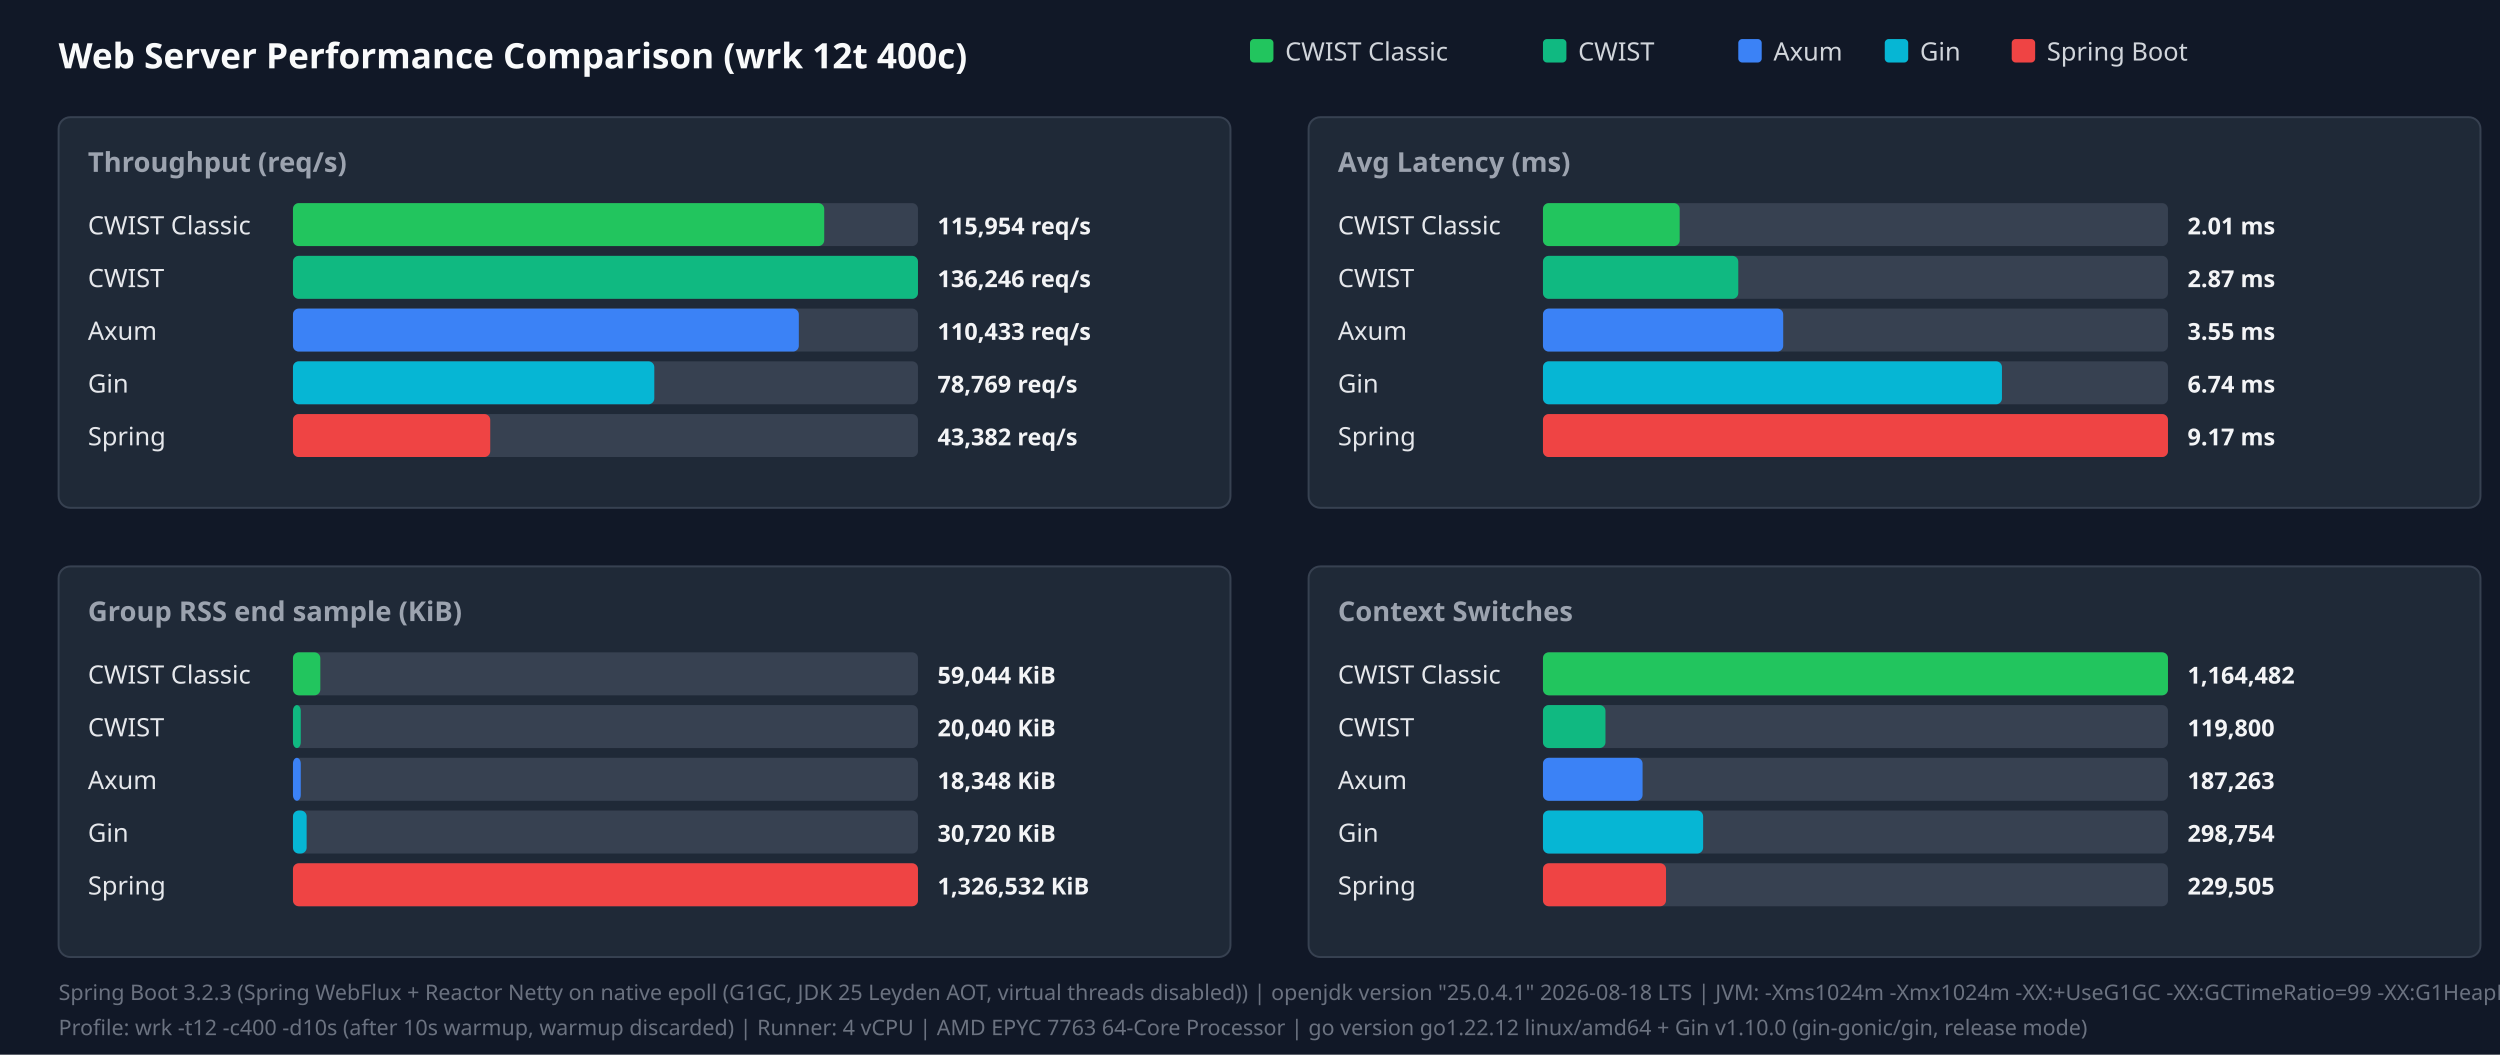
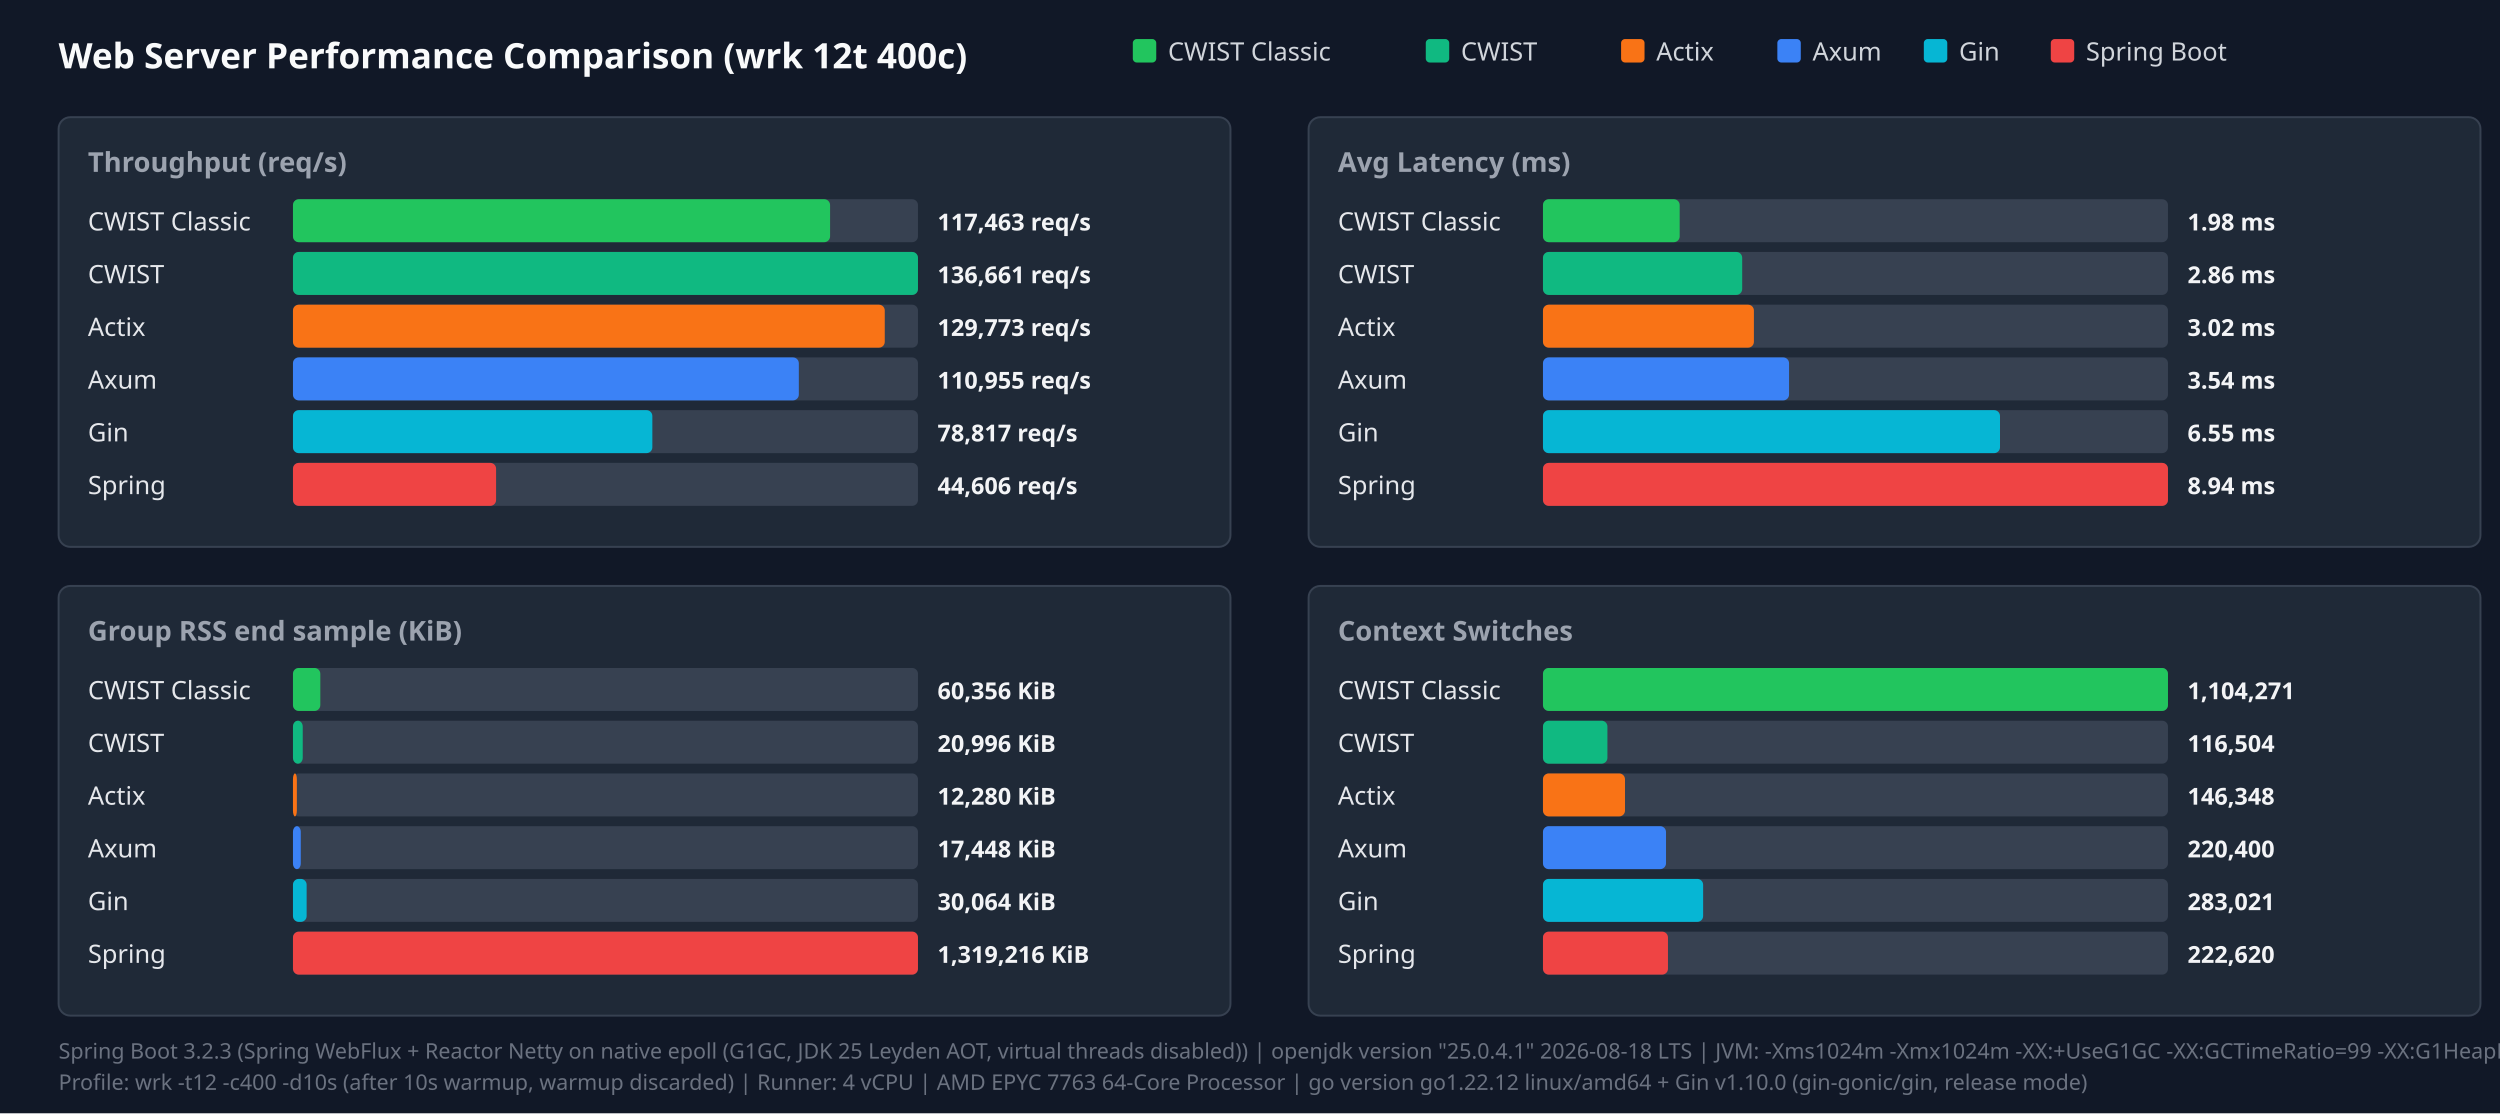
- <svg xmlns="http://www.w3.org/2000/svg" width="1280" height="540" viewBox="0 0 1280 540">
+ <svg xmlns="http://www.w3.org/2000/svg" width="1280" height="570" viewBox="0 0 1280 570">
  <style>.title{font:18px sans-serif;font-weight:bold;fill:#f9fafb}.panel-title{font:14px sans-serif;font-weight:600;fill:#9ca3af}.legend{font:13px sans-serif;fill:#d1d5db}.bar-label{font:13px sans-serif;font-weight:500;fill:#e5e7eb}.bar-val{font:12px sans-serif;font-weight:bold;fill:#f3f4f6}.footer{font:11px sans-serif;fill:#6b7280}</style>
  <rect width="100%" height="100%" fill="#111827" />
  <text x="30" y="35" class="title">Web Server Performance Comparison (wrk 12t 400c)</text>
-   <rect x="640" y="20" width="12" height="12" fill="#22c55e" rx="2" />
-   <text x="658" y="31" class="legend">CWIST Classic</text>
-   <rect x="790" y="20" width="12" height="12" fill="#10b981" rx="2" />
-   <text x="808" y="31" class="legend">CWIST</text>
-   <rect x="890" y="20" width="12" height="12" fill="#3b82f6" rx="2" />
-   <text x="908" y="31" class="legend">Axum</text>
-   <rect x="965" y="20" width="12" height="12" fill="#06b6d4" rx="2" />
-   <text x="983" y="31" class="legend">Gin</text>
-   <rect x="1030" y="20" width="12" height="12" fill="#ef4444" rx="2" />
-   <text x="1048" y="31" class="legend">Spring Boot</text>
-   <rect x="30" y="60" width="600" height="200" fill="#1f2937" rx="6" stroke="#374151" />
+   <rect x="580" y="20" width="12" height="12" fill="#22c55e" rx="2" />
+   <text x="598" y="31" class="legend">CWIST Classic</text>
+   <rect x="730" y="20" width="12" height="12" fill="#10b981" rx="2" />
+   <text x="748" y="31" class="legend">CWIST</text>
+   <rect x="830" y="20" width="12" height="12" fill="#f97316" rx="2" />
+   <text x="848" y="31" class="legend">Actix</text>
+   <rect x="910" y="20" width="12" height="12" fill="#3b82f6" rx="2" />
+   <text x="928" y="31" class="legend">Axum</text>
+   <rect x="985" y="20" width="12" height="12" fill="#06b6d4" rx="2" />
+   <text x="1003" y="31" class="legend">Gin</text>
+   <rect x="1050" y="20" width="12" height="12" fill="#ef4444" rx="2" />
+   <text x="1068" y="31" class="legend">Spring Boot</text>
+   <rect x="30" y="60" width="600" height="220" fill="#1f2937" rx="6" stroke="#374151" />
  <text x="45" y="88" class="panel-title">Throughput (req/s)</text>
-   <text x="45" y="120" class="bar-label">CWIST Classic</text>
-   <rect x="150" y="104" width="320" height="22" fill="#374151" rx="3" />
-   <rect x="150" y="104" width="272" height="22" fill="#22c55e" rx="3" />
-   <text x="480" y="120" class="bar-val">115,954 req/s</text>
-   <text x="45" y="147" class="bar-label">CWIST</text>
-   <rect x="150" y="131" width="320" height="22" fill="#374151" rx="3" />
-   <rect x="150" y="131" width="320" height="22" fill="#10b981" rx="3" />
-   <text x="480" y="147" class="bar-val">136,246 req/s</text>
-   <text x="45" y="174" class="bar-label">Axum</text>
-   <rect x="150" y="158" width="320" height="22" fill="#374151" rx="3" />
-   <rect x="150" y="158" width="259" height="22" fill="#3b82f6" rx="3" />
-   <text x="480" y="174" class="bar-val">110,433 req/s</text>
-   <text x="45" y="201" class="bar-label">Gin</text>
-   <rect x="150" y="185" width="320" height="22" fill="#374151" rx="3" />
-   <rect x="150" y="185" width="185" height="22" fill="#06b6d4" rx="3" />
-   <text x="480" y="201" class="bar-val">78,769 req/s</text>
-   <text x="45" y="228" class="bar-label">Spring</text>
-   <rect x="150" y="212" width="320" height="22" fill="#374151" rx="3" />
-   <rect x="150" y="212" width="101" height="22" fill="#ef4444" rx="3" />
-   <text x="480" y="228" class="bar-val">43,382 req/s</text>
-   <rect x="670" y="60" width="600" height="200" fill="#1f2937" rx="6" stroke="#374151" />
+   <text x="45" y="118" class="bar-label">CWIST Classic</text>
+   <rect x="150" y="102" width="320" height="22" fill="#374151" rx="3" />
+   <rect x="150" y="102" width="275" height="22" fill="#22c55e" rx="3" />
+   <text x="480" y="118" class="bar-val">117,463 req/s</text>
+   <text x="45" y="145" class="bar-label">CWIST</text>
+   <rect x="150" y="129" width="320" height="22" fill="#374151" rx="3" />
+   <rect x="150" y="129" width="320" height="22" fill="#10b981" rx="3" />
+   <text x="480" y="145" class="bar-val">136,661 req/s</text>
+   <text x="45" y="172" class="bar-label">Actix</text>
+   <rect x="150" y="156" width="320" height="22" fill="#374151" rx="3" />
+   <rect x="150" y="156" width="303" height="22" fill="#f97316" rx="3" />
+   <text x="480" y="172" class="bar-val">129,773 req/s</text>
+   <text x="45" y="199" class="bar-label">Axum</text>
+   <rect x="150" y="183" width="320" height="22" fill="#374151" rx="3" />
+   <rect x="150" y="183" width="259" height="22" fill="#3b82f6" rx="3" />
+   <text x="480" y="199" class="bar-val">110,955 req/s</text>
+   <text x="45" y="226" class="bar-label">Gin</text>
+   <rect x="150" y="210" width="320" height="22" fill="#374151" rx="3" />
+   <rect x="150" y="210" width="184" height="22" fill="#06b6d4" rx="3" />
+   <text x="480" y="226" class="bar-val">78,817 req/s</text>
+   <text x="45" y="253" class="bar-label">Spring</text>
+   <rect x="150" y="237" width="320" height="22" fill="#374151" rx="3" />
+   <rect x="150" y="237" width="104" height="22" fill="#ef4444" rx="3" />
+   <text x="480" y="253" class="bar-val">44,606 req/s</text>
+   <rect x="670" y="60" width="600" height="220" fill="#1f2937" rx="6" stroke="#374151" />
  <text x="685" y="88" class="panel-title">Avg Latency (ms)</text>
-   <text x="685" y="120" class="bar-label">CWIST Classic</text>
-   <rect x="790" y="104" width="320" height="22" fill="#374151" rx="3" />
-   <rect x="790" y="104" width="70" height="22" fill="#22c55e" rx="3" />
-   <text x="1120" y="120" class="bar-val">2.01 ms</text>
-   <text x="685" y="147" class="bar-label">CWIST</text>
-   <rect x="790" y="131" width="320" height="22" fill="#374151" rx="3" />
-   <rect x="790" y="131" width="100" height="22" fill="#10b981" rx="3" />
-   <text x="1120" y="147" class="bar-val">2.87 ms</text>
-   <text x="685" y="174" class="bar-label">Axum</text>
-   <rect x="790" y="158" width="320" height="22" fill="#374151" rx="3" />
-   <rect x="790" y="158" width="123" height="22" fill="#3b82f6" rx="3" />
-   <text x="1120" y="174" class="bar-val">3.55 ms</text>
-   <text x="685" y="201" class="bar-label">Gin</text>
-   <rect x="790" y="185" width="320" height="22" fill="#374151" rx="3" />
-   <rect x="790" y="185" width="235" height="22" fill="#06b6d4" rx="3" />
-   <text x="1120" y="201" class="bar-val">6.74 ms</text>
-   <text x="685" y="228" class="bar-label">Spring</text>
-   <rect x="790" y="212" width="320" height="22" fill="#374151" rx="3" />
-   <rect x="790" y="212" width="320" height="22" fill="#ef4444" rx="3" />
-   <text x="1120" y="228" class="bar-val">9.17 ms</text>
-   <rect x="30" y="290" width="600" height="200" fill="#1f2937" rx="6" stroke="#374151" />
-   <text x="45" y="318" class="panel-title">Group RSS end sample (KiB)</text>
-   <text x="45" y="350" class="bar-label">CWIST Classic</text>
-   <rect x="150" y="334" width="320" height="22" fill="#374151" rx="3" />
-   <rect x="150" y="334" width="14" height="22" fill="#22c55e" rx="3" />
-   <text x="480" y="350" class="bar-val">59,044 KiB</text>
-   <text x="45" y="377" class="bar-label">CWIST</text>
-   <rect x="150" y="361" width="320" height="22" fill="#374151" rx="3" />
-   <rect x="150" y="361" width="4" height="22" fill="#10b981" rx="3" />
-   <text x="480" y="377" class="bar-val">20,040 KiB</text>
-   <text x="45" y="404" class="bar-label">Axum</text>
-   <rect x="150" y="388" width="320" height="22" fill="#374151" rx="3" />
-   <rect x="150" y="388" width="4" height="22" fill="#3b82f6" rx="3" />
-   <text x="480" y="404" class="bar-val">18,348 KiB</text>
-   <text x="45" y="431" class="bar-label">Gin</text>
-   <rect x="150" y="415" width="320" height="22" fill="#374151" rx="3" />
-   <rect x="150" y="415" width="7" height="22" fill="#06b6d4" rx="3" />
-   <text x="480" y="431" class="bar-val">30,720 KiB</text>
-   <text x="45" y="458" class="bar-label">Spring</text>
-   <rect x="150" y="442" width="320" height="22" fill="#374151" rx="3" />
-   <rect x="150" y="442" width="320" height="22" fill="#ef4444" rx="3" />
-   <text x="480" y="458" class="bar-val">1,326,532 KiB</text>
-   <rect x="670" y="290" width="600" height="200" fill="#1f2937" rx="6" stroke="#374151" />
-   <text x="685" y="318" class="panel-title">Context Switches</text>
-   <text x="685" y="350" class="bar-label">CWIST Classic</text>
-   <rect x="790" y="334" width="320" height="22" fill="#374151" rx="3" />
-   <rect x="790" y="334" width="320" height="22" fill="#22c55e" rx="3" />
-   <text x="1120" y="350" class="bar-val">1,164,482</text>
-   <text x="685" y="377" class="bar-label">CWIST</text>
-   <rect x="790" y="361" width="320" height="22" fill="#374151" rx="3" />
-   <rect x="790" y="361" width="32" height="22" fill="#10b981" rx="3" />
-   <text x="1120" y="377" class="bar-val">119,800</text>
-   <text x="685" y="404" class="bar-label">Axum</text>
-   <rect x="790" y="388" width="320" height="22" fill="#374151" rx="3" />
-   <rect x="790" y="388" width="51" height="22" fill="#3b82f6" rx="3" />
-   <text x="1120" y="404" class="bar-val">187,263</text>
-   <text x="685" y="431" class="bar-label">Gin</text>
-   <rect x="790" y="415" width="320" height="22" fill="#374151" rx="3" />
-   <rect x="790" y="415" width="82" height="22" fill="#06b6d4" rx="3" />
-   <text x="1120" y="431" class="bar-val">298,754</text>
-   <text x="685" y="458" class="bar-label">Spring</text>
-   <rect x="790" y="442" width="320" height="22" fill="#374151" rx="3" />
-   <rect x="790" y="442" width="63" height="22" fill="#ef4444" rx="3" />
-   <text x="1120" y="458" class="bar-val">229,505</text>
-   <text x="30" y="512" class="footer">Spring Boot 3.2.3 (Spring WebFlux + Reactor Netty on native epoll (G1GC, JDK 25 Leyden AOT, virtual threads disabled)) | openjdk version "25.0.4.1" 2026-08-18 LTS | JVM: -Xms1024m -Xmx1024m   -XX:+UseG1GC -XX:GCTimeRatio=99 -XX:G1HeapRegionSize=1m   -XX:+AlwaysPreTouch   -XX:CompileThreshold=1500 -XX:CICompilerCount=4   -Djava.security.egd=file:/dev/urandom   -Djava.net.preferIPv4Stack=true   -Dio.netty.allocator.type=pooled   -Dio.netty.leakDetection.level=disabled   -Dio.netty.buffer.checkBounds=false   -Dio.netty.buffer.checkAccessible=false   -Dreactor.netty.ioWorkerCount=4   -Xlog:gc*:file=/tmp/spring_gc.log:time,uptime,level,tags -XX:+AOTClassLinking -XX:AOTCache=/tmp/spring_bench/app.aot (JEP 483 + JEP 514 single-step AOT)</text>
-   <text x="30" y="530" class="footer">Profile: wrk -t12 -c400 -d10s (after 10s warmup, warmup discarded) | Runner: 4 vCPU | AMD EPYC 7763 64-Core Processor | go version go1.22.12 linux/amd64 + Gin v1.10.0 (gin-gonic/gin, release mode)</text>
+   <text x="685" y="118" class="bar-label">CWIST Classic</text>
+   <rect x="790" y="102" width="320" height="22" fill="#374151" rx="3" />
+   <rect x="790" y="102" width="70" height="22" fill="#22c55e" rx="3" />
+   <text x="1120" y="118" class="bar-val">1.98 ms</text>
+   <text x="685" y="145" class="bar-label">CWIST</text>
+   <rect x="790" y="129" width="320" height="22" fill="#374151" rx="3" />
+   <rect x="790" y="129" width="102" height="22" fill="#10b981" rx="3" />
+   <text x="1120" y="145" class="bar-val">2.86 ms</text>
+   <text x="685" y="172" class="bar-label">Actix</text>
+   <rect x="790" y="156" width="320" height="22" fill="#374151" rx="3" />
+   <rect x="790" y="156" width="108" height="22" fill="#f97316" rx="3" />
+   <text x="1120" y="172" class="bar-val">3.02 ms</text>
+   <text x="685" y="199" class="bar-label">Axum</text>
+   <rect x="790" y="183" width="320" height="22" fill="#374151" rx="3" />
+   <rect x="790" y="183" width="126" height="22" fill="#3b82f6" rx="3" />
+   <text x="1120" y="199" class="bar-val">3.54 ms</text>
+   <text x="685" y="226" class="bar-label">Gin</text>
+   <rect x="790" y="210" width="320" height="22" fill="#374151" rx="3" />
+   <rect x="790" y="210" width="234" height="22" fill="#06b6d4" rx="3" />
+   <text x="1120" y="226" class="bar-val">6.55 ms</text>
+   <text x="685" y="253" class="bar-label">Spring</text>
+   <rect x="790" y="237" width="320" height="22" fill="#374151" rx="3" />
+   <rect x="790" y="237" width="320" height="22" fill="#ef4444" rx="3" />
+   <text x="1120" y="253" class="bar-val">8.94 ms</text>
+   <rect x="30" y="300" width="600" height="220" fill="#1f2937" rx="6" stroke="#374151" />
+   <text x="45" y="328" class="panel-title">Group RSS end sample (KiB)</text>
+   <text x="45" y="358" class="bar-label">CWIST Classic</text>
+   <rect x="150" y="342" width="320" height="22" fill="#374151" rx="3" />
+   <rect x="150" y="342" width="14" height="22" fill="#22c55e" rx="3" />
+   <text x="480" y="358" class="bar-val">60,356 KiB</text>
+   <text x="45" y="385" class="bar-label">CWIST</text>
+   <rect x="150" y="369" width="320" height="22" fill="#374151" rx="3" />
+   <rect x="150" y="369" width="5" height="22" fill="#10b981" rx="3" />
+   <text x="480" y="385" class="bar-val">20,996 KiB</text>
+   <text x="45" y="412" class="bar-label">Actix</text>
+   <rect x="150" y="396" width="320" height="22" fill="#374151" rx="3" />
+   <rect x="150" y="396" width="2" height="22" fill="#f97316" rx="3" />
+   <text x="480" y="412" class="bar-val">12,280 KiB</text>
+   <text x="45" y="439" class="bar-label">Axum</text>
+   <rect x="150" y="423" width="320" height="22" fill="#374151" rx="3" />
+   <rect x="150" y="423" width="4" height="22" fill="#3b82f6" rx="3" />
+   <text x="480" y="439" class="bar-val">17,448 KiB</text>
+   <text x="45" y="466" class="bar-label">Gin</text>
+   <rect x="150" y="450" width="320" height="22" fill="#374151" rx="3" />
+   <rect x="150" y="450" width="7" height="22" fill="#06b6d4" rx="3" />
+   <text x="480" y="466" class="bar-val">30,064 KiB</text>
+   <text x="45" y="493" class="bar-label">Spring</text>
+   <rect x="150" y="477" width="320" height="22" fill="#374151" rx="3" />
+   <rect x="150" y="477" width="320" height="22" fill="#ef4444" rx="3" />
+   <text x="480" y="493" class="bar-val">1,319,216 KiB</text>
+   <rect x="670" y="300" width="600" height="220" fill="#1f2937" rx="6" stroke="#374151" />
+   <text x="685" y="328" class="panel-title">Context Switches</text>
+   <text x="685" y="358" class="bar-label">CWIST Classic</text>
+   <rect x="790" y="342" width="320" height="22" fill="#374151" rx="3" />
+   <rect x="790" y="342" width="320" height="22" fill="#22c55e" rx="3" />
+   <text x="1120" y="358" class="bar-val">1,104,271</text>
+   <text x="685" y="385" class="bar-label">CWIST</text>
+   <rect x="790" y="369" width="320" height="22" fill="#374151" rx="3" />
+   <rect x="790" y="369" width="33" height="22" fill="#10b981" rx="3" />
+   <text x="1120" y="385" class="bar-val">116,504</text>
+   <text x="685" y="412" class="bar-label">Actix</text>
+   <rect x="790" y="396" width="320" height="22" fill="#374151" rx="3" />
+   <rect x="790" y="396" width="42" height="22" fill="#f97316" rx="3" />
+   <text x="1120" y="412" class="bar-val">146,348</text>
+   <text x="685" y="439" class="bar-label">Axum</text>
+   <rect x="790" y="423" width="320" height="22" fill="#374151" rx="3" />
+   <rect x="790" y="423" width="63" height="22" fill="#3b82f6" rx="3" />
+   <text x="1120" y="439" class="bar-val">220,400</text>
+   <text x="685" y="466" class="bar-label">Gin</text>
+   <rect x="790" y="450" width="320" height="22" fill="#374151" rx="3" />
+   <rect x="790" y="450" width="82" height="22" fill="#06b6d4" rx="3" />
+   <text x="1120" y="466" class="bar-val">283,021</text>
+   <text x="685" y="493" class="bar-label">Spring</text>
+   <rect x="790" y="477" width="320" height="22" fill="#374151" rx="3" />
+   <rect x="790" y="477" width="64" height="22" fill="#ef4444" rx="3" />
+   <text x="1120" y="493" class="bar-val">222,620</text>
+   <text x="30" y="542" class="footer">Spring Boot 3.2.3 (Spring WebFlux + Reactor Netty on native epoll (G1GC, JDK 25 Leyden AOT, virtual threads disabled)) | openjdk version "25.0.4.1" 2026-08-18 LTS | JVM: -Xms1024m -Xmx1024m   -XX:+UseG1GC -XX:GCTimeRatio=99 -XX:G1HeapRegionSize=1m   -XX:+AlwaysPreTouch   -XX:CompileThreshold=1500 -XX:CICompilerCount=4   -Djava.security.egd=file:/dev/urandom   -Djava.net.preferIPv4Stack=true   -Dio.netty.allocator.type=pooled   -Dio.netty.leakDetection.level=disabled   -Dio.netty.buffer.checkBounds=false   -Dio.netty.buffer.checkAccessible=false   -Dreactor.netty.ioWorkerCount=4   -Xlog:gc*:file=/tmp/spring_gc.log:time,uptime,level,tags -XX:+AOTClassLinking -XX:AOTCache=/tmp/spring_bench/app.aot (JEP 483 + JEP 514 single-step AOT)</text>
+   <text x="30" y="558" class="footer">Profile: wrk -t12 -c400 -d10s (after 10s warmup, warmup discarded) | Runner: 4 vCPU | AMD EPYC 7763 64-Core Processor | go version go1.22.12 linux/amd64 + Gin v1.10.0 (gin-gonic/gin, release mode)</text>
</svg>
